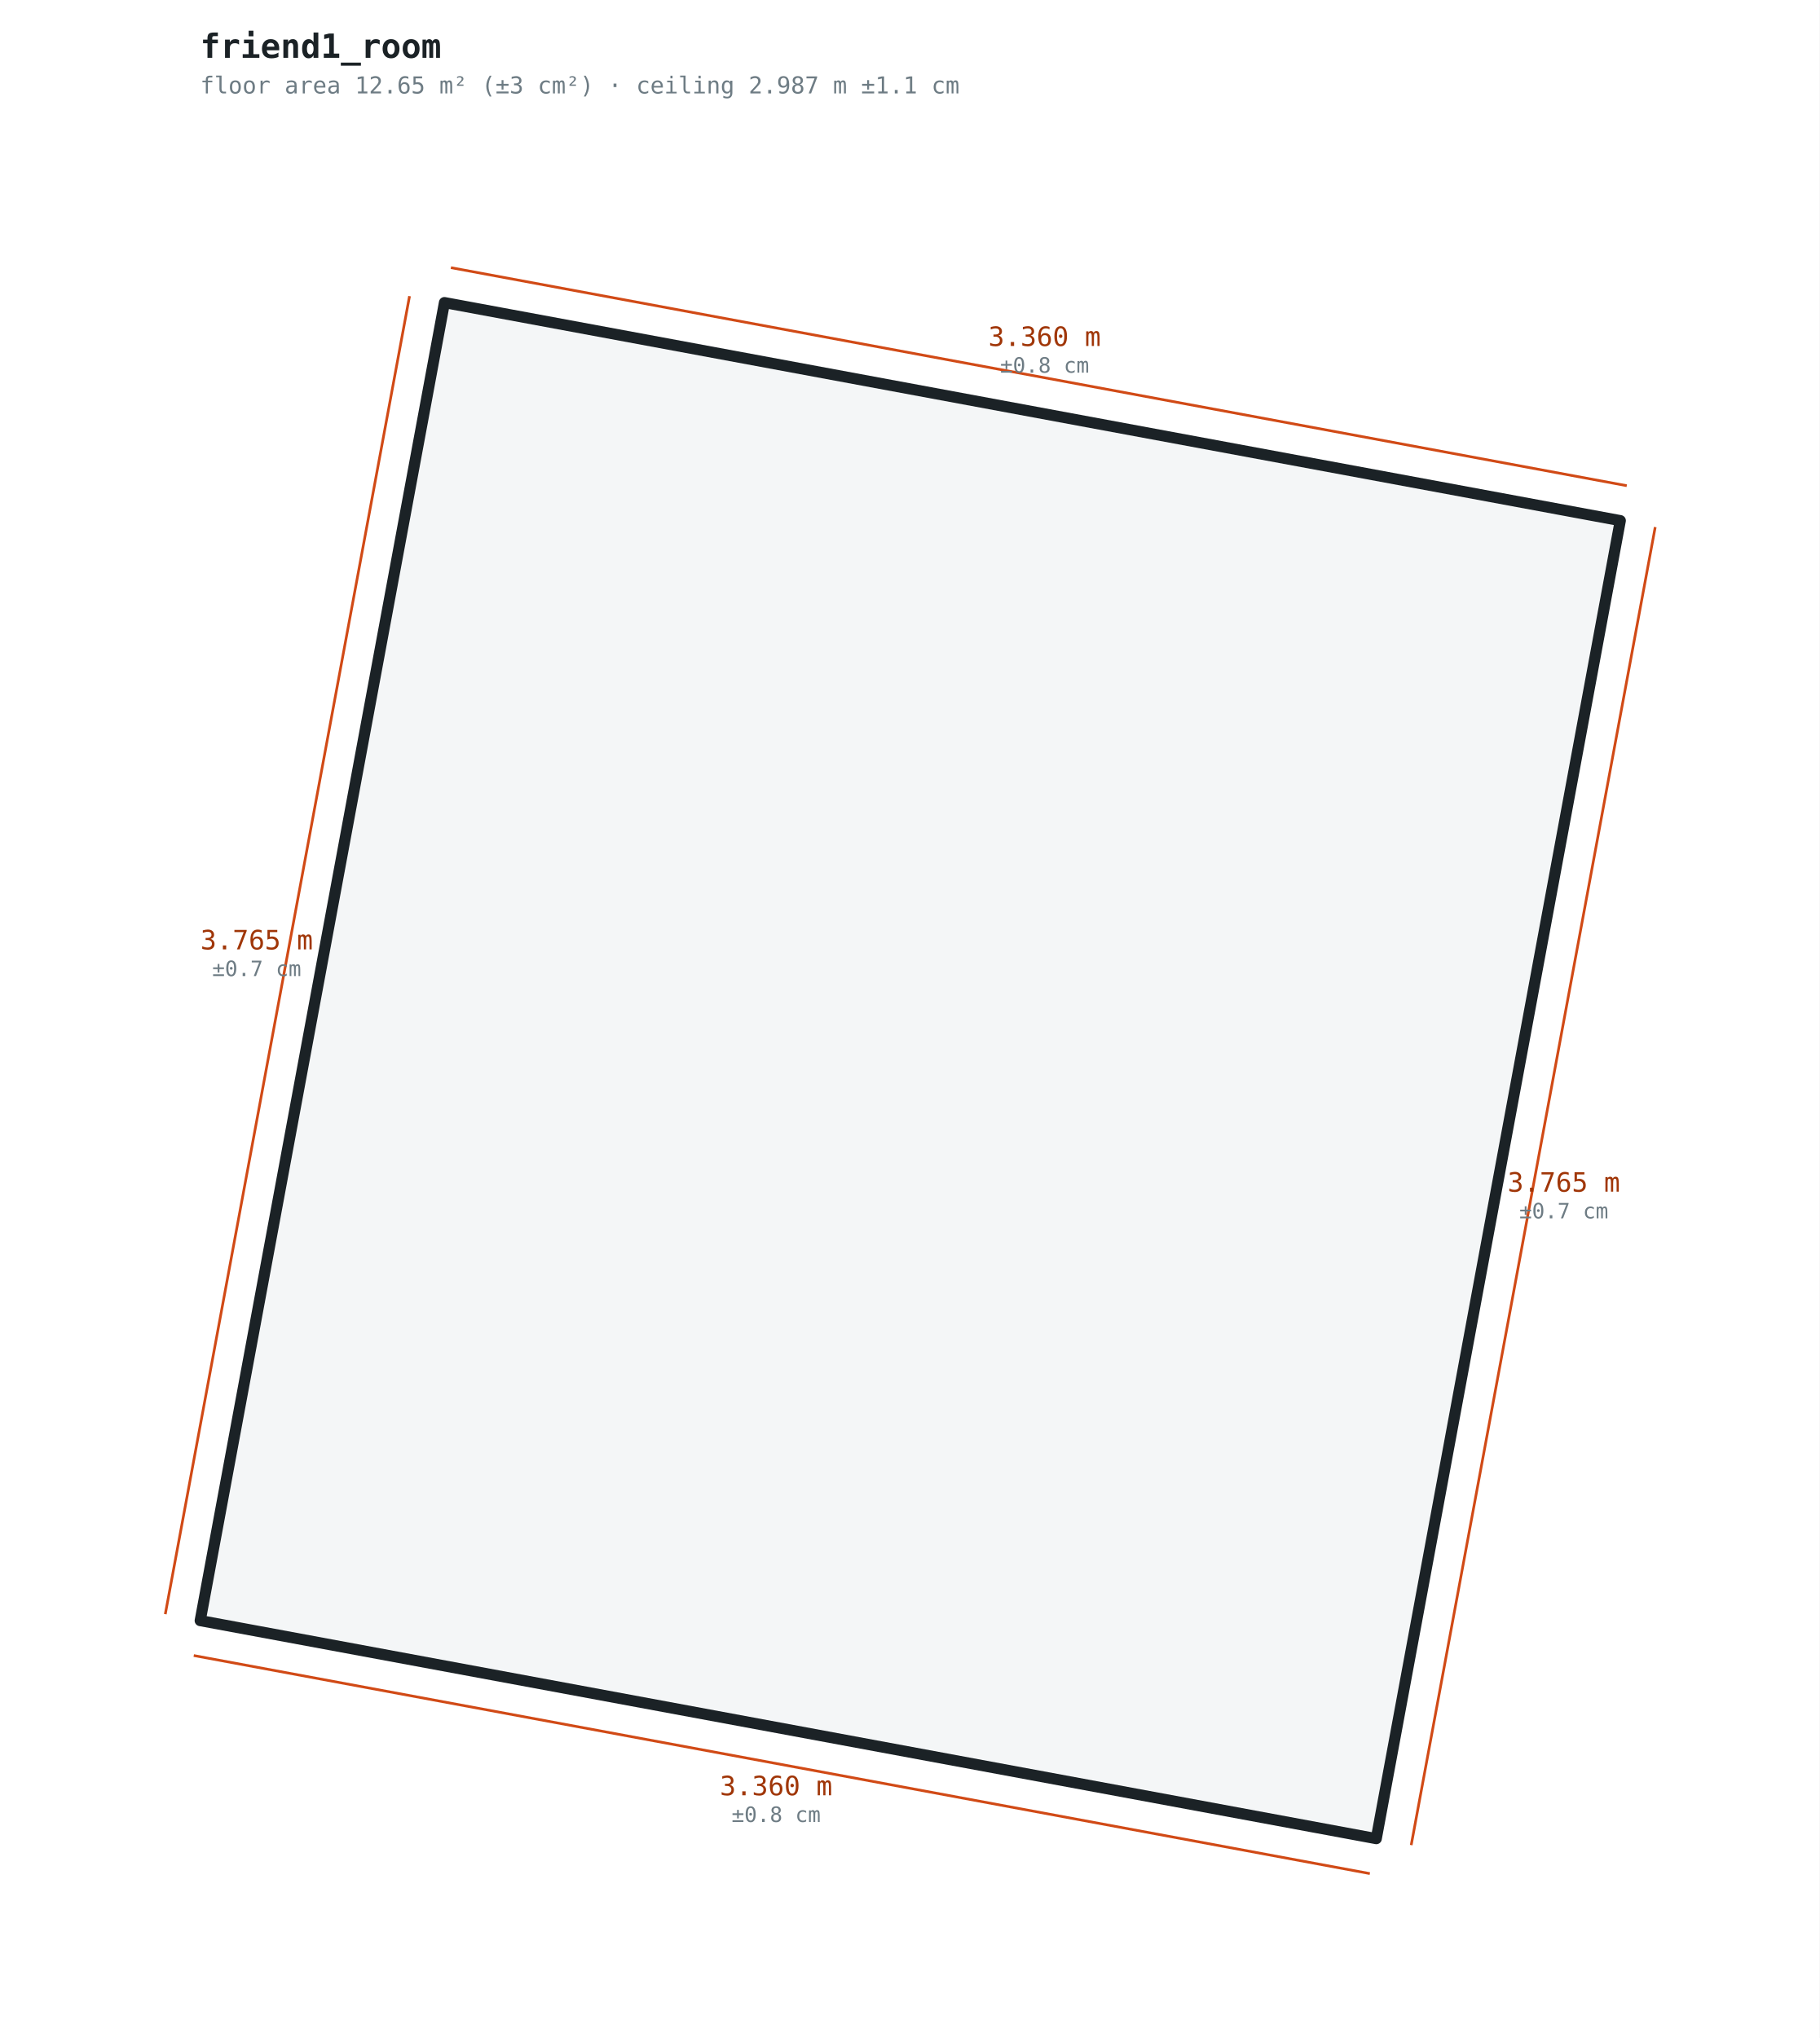
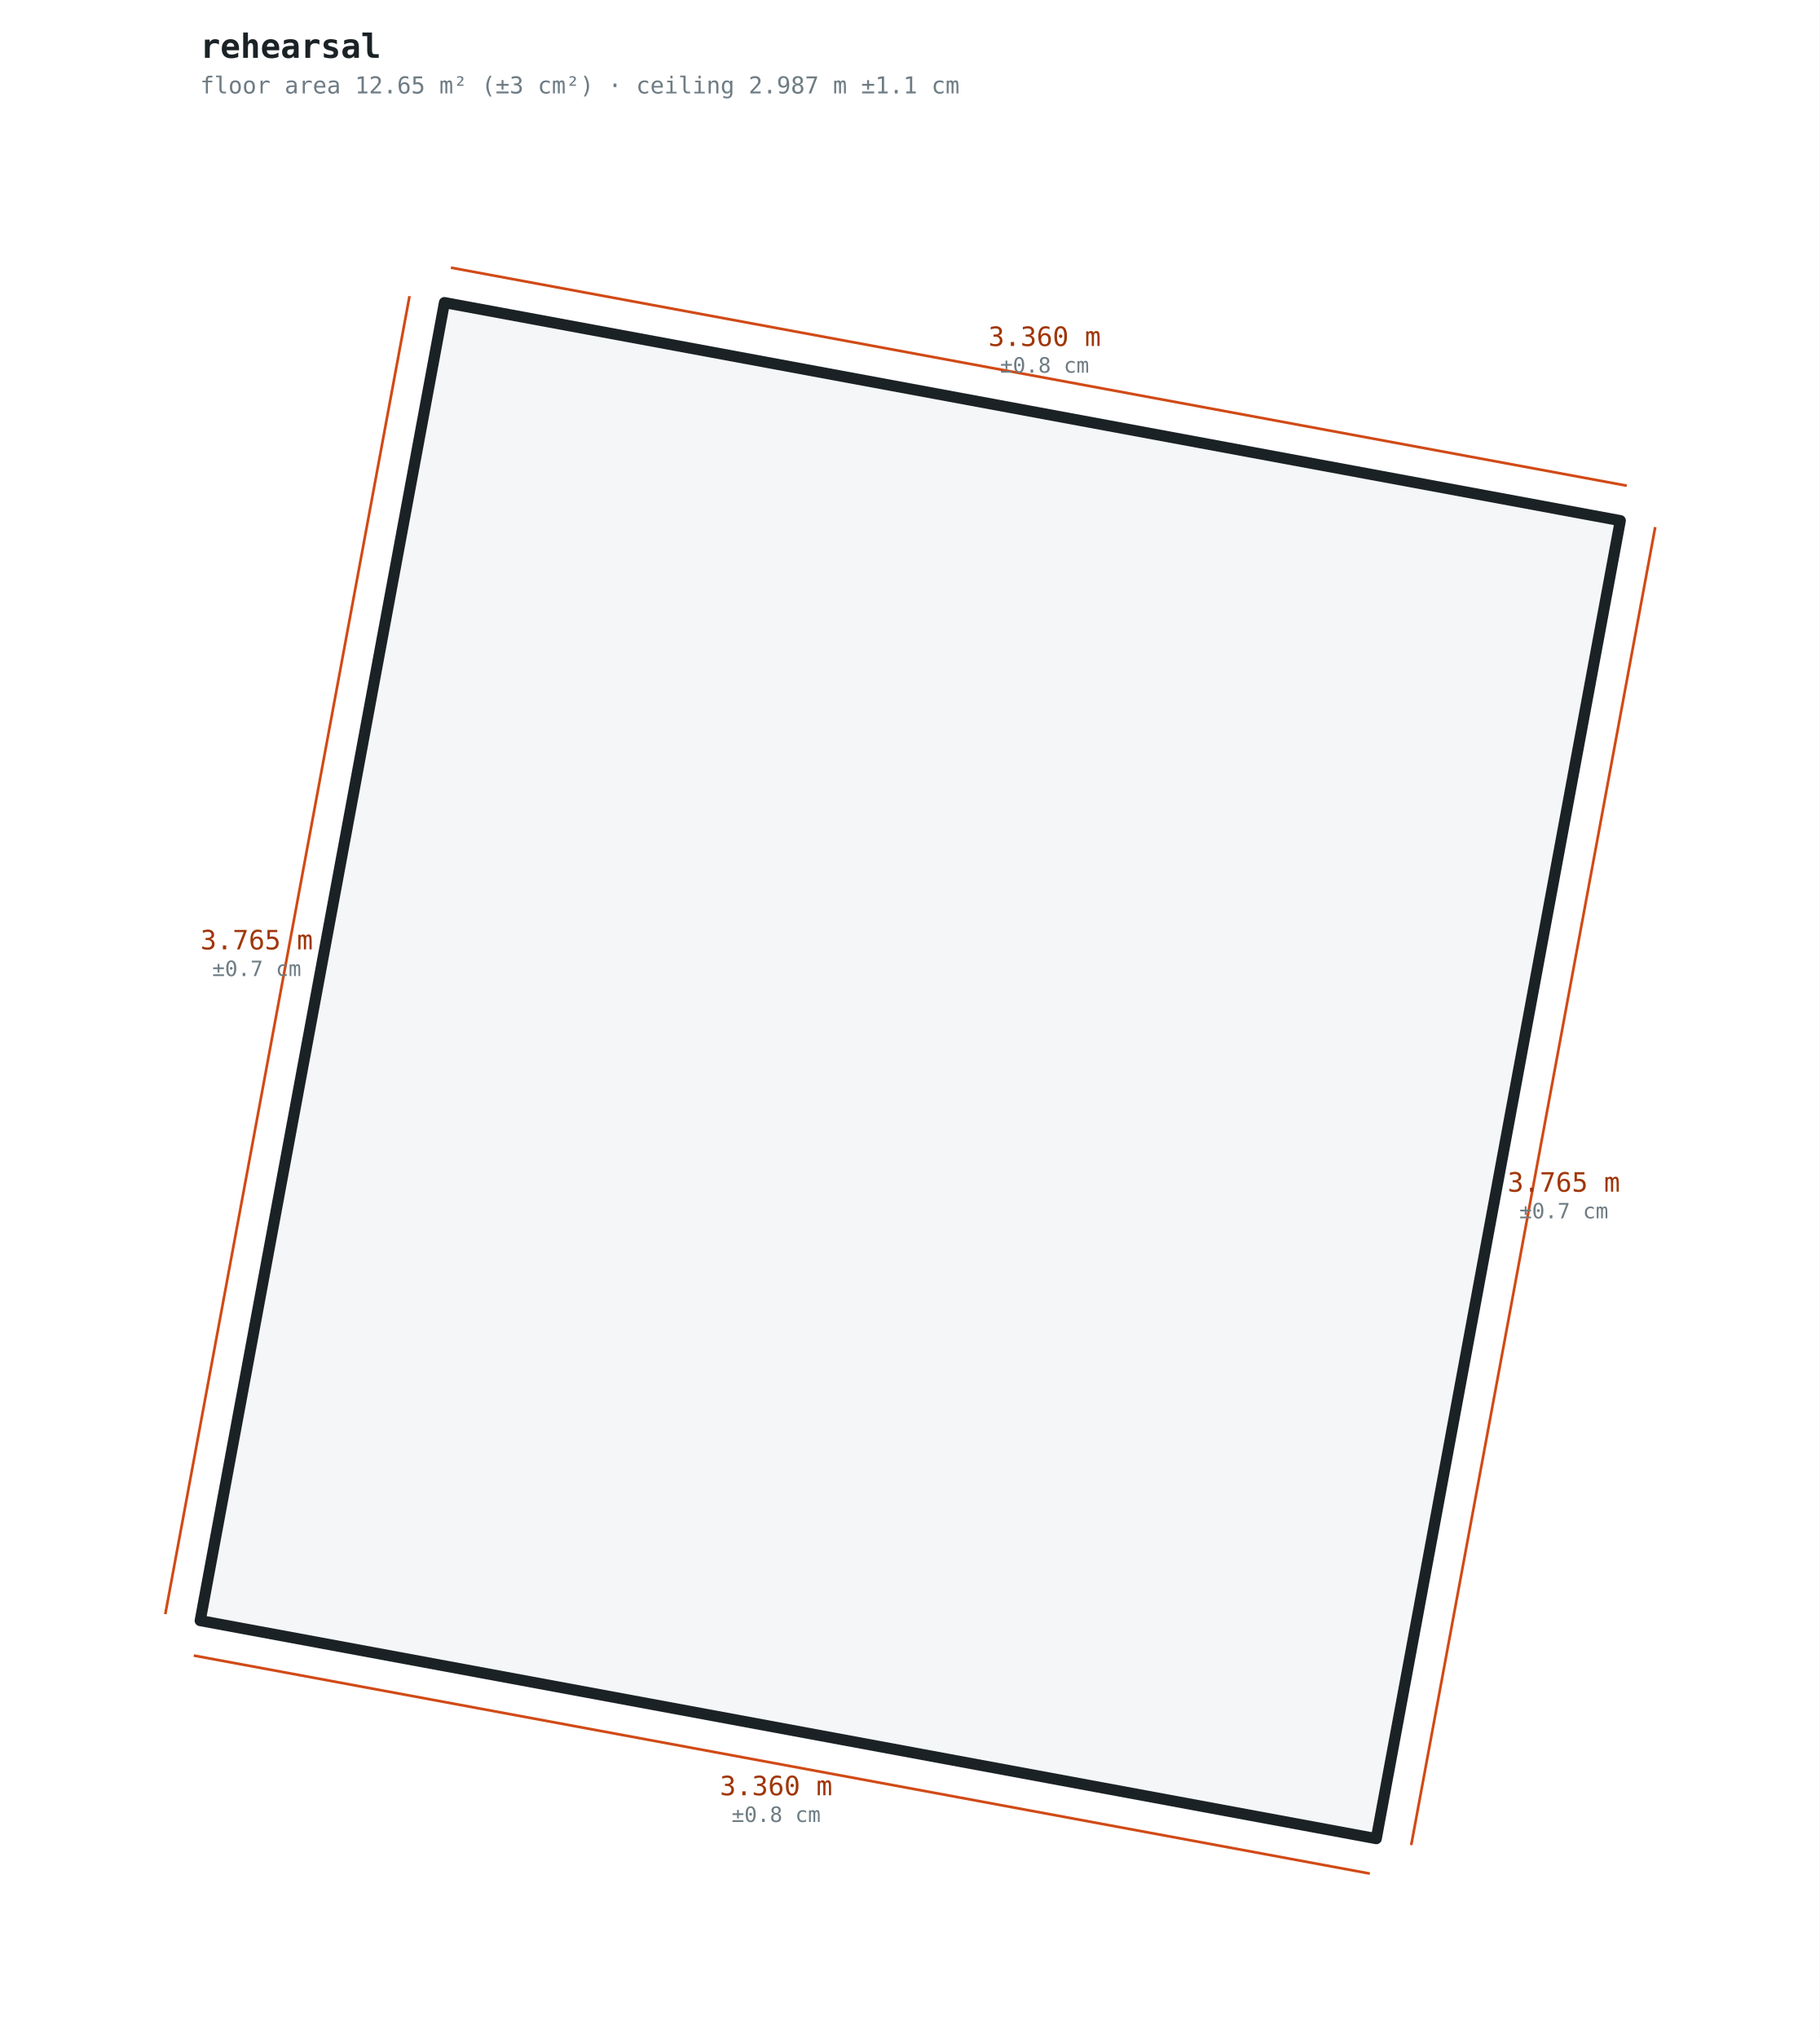
<svg xmlns="http://www.w3.org/2000/svg" width="818" height="916" viewBox="0 0 818 916">
  <style>.wall{fill:#f4f6f7;stroke:#1b2226;stroke-width:5;stroke-linejoin:round}.dim{stroke:#d14a16;stroke-width:1.2}.tick{stroke:#d14a16;stroke-width:1.2}text{font-family:ui-monospace,Menlo,monospace;fill:#1b2226}.d{font-size:12px;fill:#a03608}.ci{font-size:9.5px;fill:#6e7c84}.t{font-size:15px;font-weight:600}.s{font-size:10.5px;fill:#6e7c84}</style>
  <rect width="818" height="916" fill="#ffffff" />
-   <text class="t" x="90" y="26">friend1_room</text>
+   <text class="t" x="90" y="26">rehearsal</text>
  <text class="s" x="90" y="42">floor area 12.65 m² (±3 cm²) · ceiling 2.987 m ±1.1 cm</text>
  <polygon class="wall" points="618.7,826.4 728.4,234.0 199.8,136.0 90.0,728.4" />
  <line class="dim" x1="618.7" y1="826.4" x2="728.4" y2="234.0" transform="translate(15.7,2.9)" />
  <text class="d" x="703.0" y="535.6" text-anchor="middle">3.765 m</text>
  <text class="ci" x="703.0" y="547.6" text-anchor="middle">±0.7 cm</text>
  <line class="dim" x1="728.4" y1="234.0" x2="199.8" y2="136.0" transform="translate(2.9,-15.7)" />
  <text class="d" x="469.6" y="155.5" text-anchor="middle">3.360 m</text>
  <text class="ci" x="469.6" y="167.5" text-anchor="middle">±0.8 cm</text>
  <line class="dim" x1="199.8" y1="136.0" x2="90.0" y2="728.4" transform="translate(-15.7,-2.9)" />
  <text class="d" x="115.4" y="426.7" text-anchor="middle">3.765 m</text>
  <text class="ci" x="115.4" y="438.7" text-anchor="middle">±0.7 cm</text>
  <line class="dim" x1="90.0" y1="728.4" x2="618.7" y2="826.4" transform="translate(-2.9,15.7)" />
  <text class="d" x="348.9" y="806.9" text-anchor="middle">3.360 m</text>
  <text class="ci" x="348.9" y="818.9" text-anchor="middle">±0.8 cm</text>
</svg>
